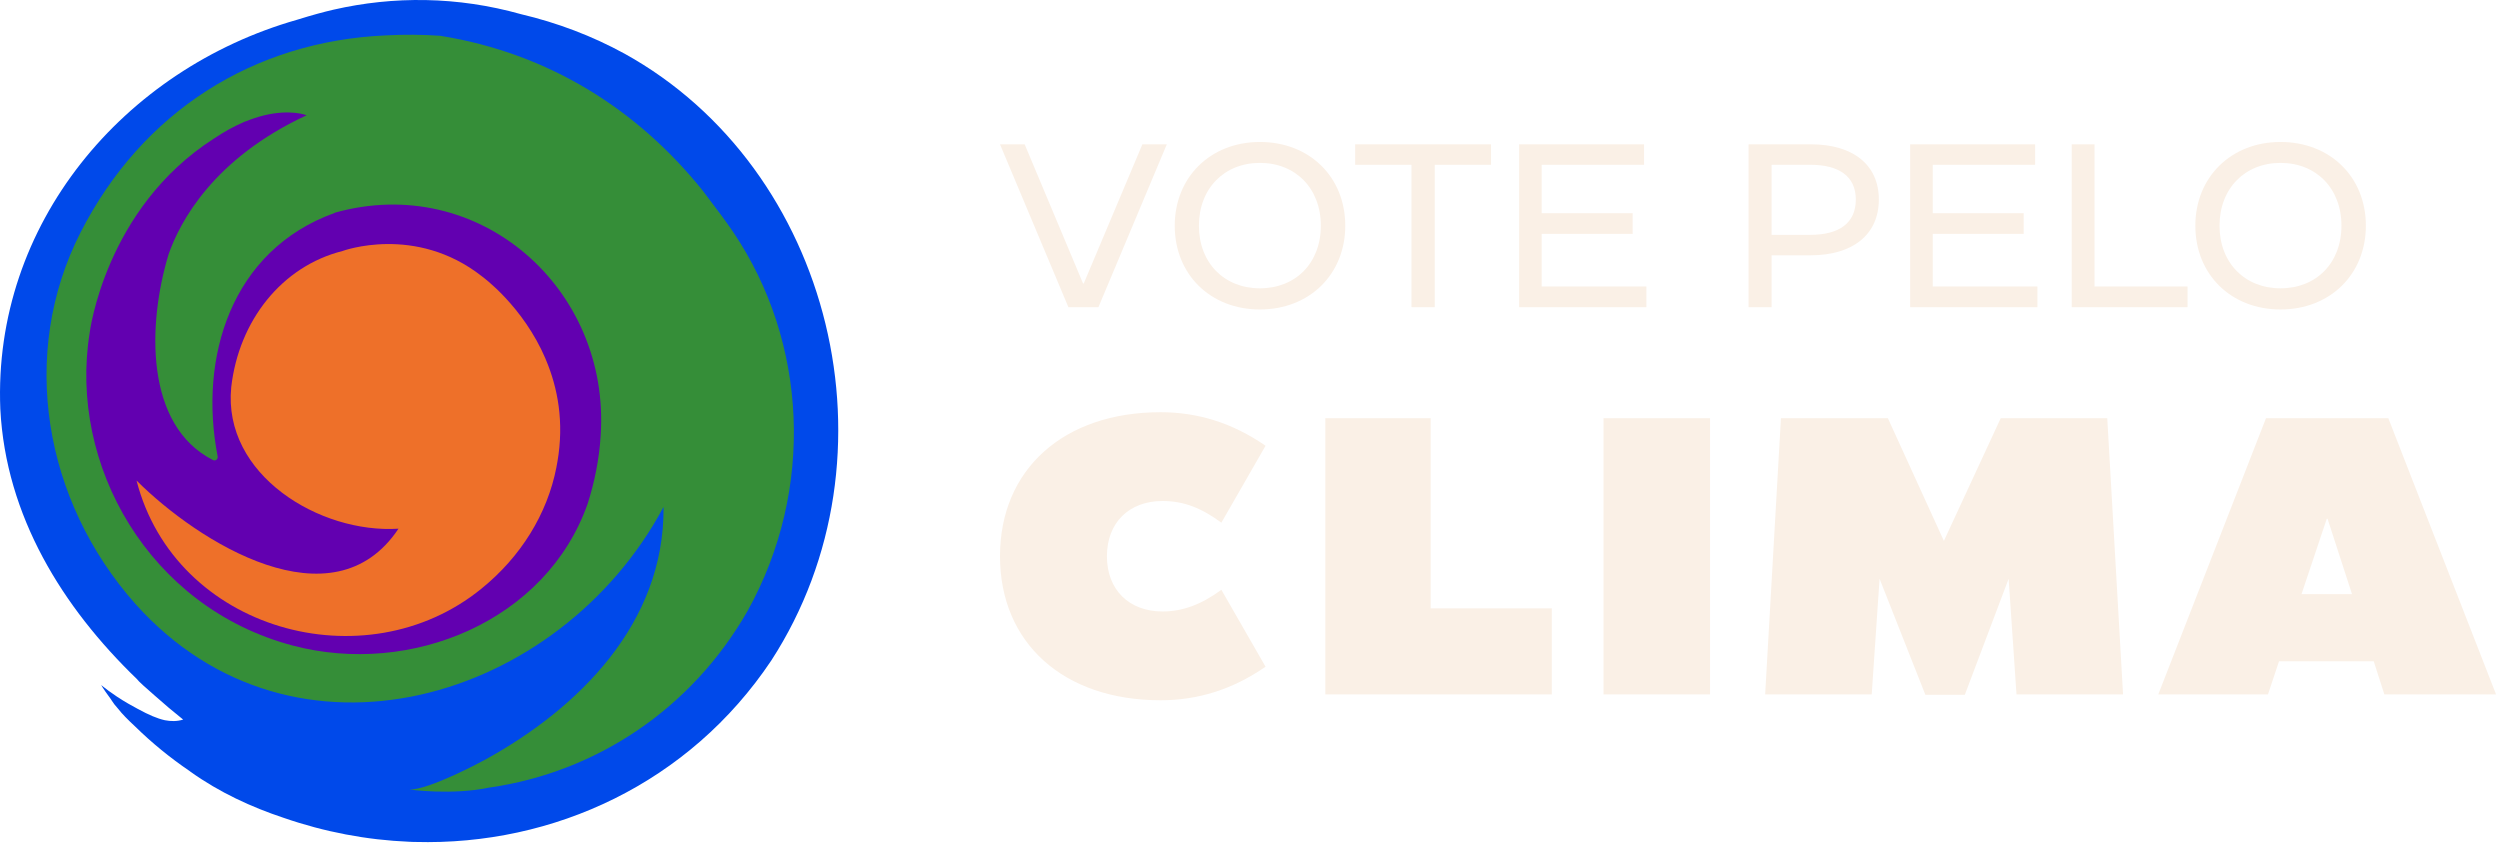
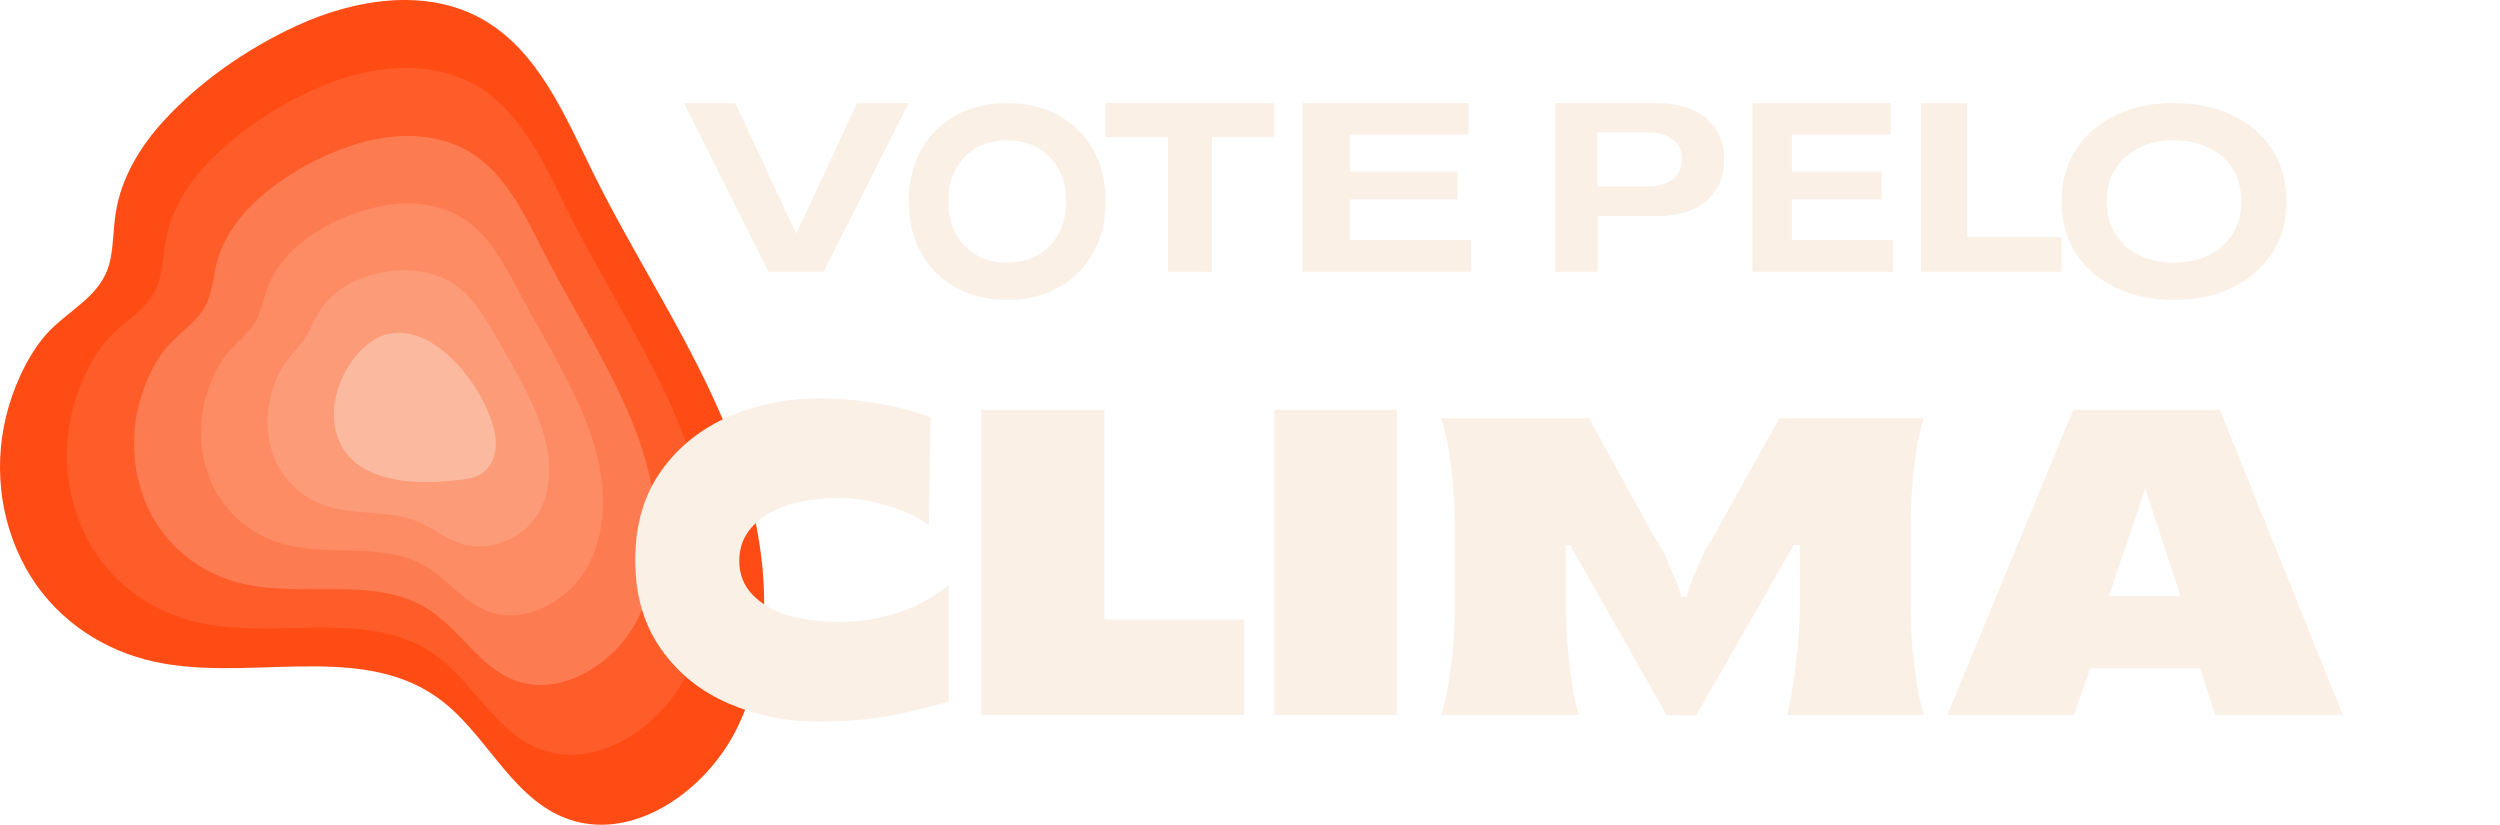
- <svg xmlns="http://www.w3.org/2000/svg" width="95" height="32" viewBox="0 0 95 32" fill="none">
-   <path d="M23.728 2.037C22.5 1.364 21.177 0.864 19.799 0.539C17.378 -0.141 14.957 -0.154 12.677 0.367C12.29 0.457 11.89 0.564 11.282 0.753C4.7 2.631 -0.275 8.506 0.012 15.543C0.22 19.613 2.378 23.078 5.199 25.801C5.254 25.881 5.541 26.14 5.869 26.423C6.225 26.74 6.591 27.051 6.96 27.344C6.724 27.417 6.491 27.413 6.262 27.368C5.972 27.303 5.657 27.168 5.233 26.937C5.113 26.868 4.994 26.802 4.877 26.74C4.241 26.374 3.848 26.033 3.848 26.033C3.848 26.033 3.872 26.105 4.207 26.561C4.224 26.581 4.238 26.606 4.252 26.63C4.296 26.706 4.378 26.809 4.494 26.94C4.638 27.127 4.864 27.355 5.124 27.596C5.76 28.221 6.461 28.794 7.213 29.305C7.216 29.308 7.22 29.312 7.22 29.312C8.338 30.116 9.579 30.678 10.762 31.072C12.332 31.617 13.945 31.921 15.552 31.987C15.628 31.99 15.686 31.994 15.723 31.994C15.754 31.994 15.771 31.994 15.771 31.994C21.04 32.142 26.197 29.753 29.308 25.101C34.331 17.352 31.637 6.407 23.724 2.034L23.728 2.037Z" fill="#0049EA" />
-   <path d="M27.865 8.824C27.633 8.479 27.332 8.069 26.703 7.244C24.244 4.179 20.866 2.021 16.722 1.359C16.055 1.314 15.354 1.307 14.653 1.345C9.658 1.566 5.414 4.22 3.062 8.831C0.71 13.443 1.657 19.024 5.148 22.952C11.172 29.686 21.276 26.648 25.215 19.262C25.256 23.694 21.981 26.914 18.456 28.857C18.308 28.937 16.322 30.01 15.563 30.003C15.563 30.003 17.207 30.228 18.609 29.924C18.613 29.924 18.62 29.924 18.623 29.924C22.613 29.344 26.255 26.983 28.409 23.214C30.98 18.589 30.676 12.984 27.865 8.824Z" fill="#358E38" />
-   <path d="M12.723 8.091C12.723 8.091 12.716 8.091 12.709 8.094C8.773 9.516 7.542 13.603 8.271 17.344C8.291 17.448 8.185 17.531 8.093 17.482C5.505 16.167 5.597 12.336 6.407 9.661C6.835 8.439 8.096 6.03 11.652 4.38C11.652 4.38 11.047 4.135 10.021 4.387C9.799 4.442 9.556 4.522 9.293 4.629V4.622C9.293 4.622 9.259 4.639 9.242 4.65C8.9 4.798 8.527 4.998 8.127 5.267C3.99 7.918 3.408 12.643 3.408 12.643C2.598 17.652 5.652 23.081 11.119 24.53C15.608 25.721 20.768 23.602 22.334 19.132C22.594 18.314 22.775 17.427 22.826 16.54C23.196 10.966 18.207 6.541 12.719 8.084L12.723 8.091Z" fill="#6200B0" />
-   <path d="M20.74 13.67C20.74 13.67 20.74 13.663 20.737 13.656C20.737 13.656 20.737 13.656 20.737 13.649C19.879 11.627 18.319 10.505 18.319 10.505C15.786 8.51 13.013 9.539 13.013 9.539C10.718 10.118 9.077 12.175 8.787 14.712C8.455 18.043 12.151 20.283 15.143 20.09C12.65 23.838 7.525 20.59 5.189 18.261C6.649 23.956 13.881 25.965 18.296 22.368C19.786 21.163 20.798 19.534 21.144 17.757C21.144 17.75 21.144 17.743 21.147 17.733C21.151 17.708 21.157 17.684 21.161 17.66C21.168 17.625 21.174 17.588 21.181 17.553C21.445 16.034 21.192 14.73 20.744 13.67H20.74Z" fill="#EE7029" />
-   <path d="M86.659 11.76C84.784 11.76 83.423 10.434 83.423 8.577C83.423 6.73 84.784 5.395 86.659 5.395C88.542 5.395 89.903 6.721 89.903 8.577C89.903 10.425 88.542 11.76 86.659 11.76ZM86.659 10.956C88.02 10.956 88.975 9.992 88.975 8.577C88.975 7.163 88.02 6.19 86.659 6.19C85.306 6.19 84.342 7.163 84.342 8.577C84.342 9.992 85.306 10.956 86.659 10.956Z" fill="#FAF0E6" />
-   <path d="M83.127 11.673H78.725V5.484H79.591V10.886H83.127V11.673Z" fill="#FAF0E6" />
-   <path d="M73.444 8.888V10.886H77.422V11.673H72.586V5.484H77.334V6.262H73.444V8.101H76.9V8.888H73.444Z" fill="#FAF0E6" />
-   <path d="M68.815 5.484C70.424 5.484 71.396 6.271 71.396 7.58C71.396 8.915 70.406 9.702 68.797 9.702H67.321V11.673H66.445V5.484H68.815ZM67.321 8.924H68.788C69.885 8.924 70.521 8.482 70.521 7.58C70.521 6.704 69.885 6.262 68.797 6.262H67.321V8.924Z" fill="#FAF0E6" />
-   <path d="M58.584 8.888V10.886H62.563V11.673H57.727V5.484H62.474V6.262H58.584V8.101H62.041V8.888H58.584Z" fill="#FAF0E6" />
-   <path d="M51.496 5.484H56.659V6.262H54.52V11.673H53.636V6.262H51.496V5.484Z" fill="#FAF0E6" />
-   <path d="M47.876 11.76C46.001 11.76 44.64 10.434 44.64 8.577C44.64 6.73 46.001 5.395 47.876 5.395C49.759 5.395 51.12 6.721 51.12 8.577C51.12 10.425 49.759 11.76 47.876 11.76ZM47.876 10.956C49.237 10.956 50.192 9.992 50.192 8.577C50.192 7.163 49.237 6.19 47.876 6.19C46.523 6.19 45.559 7.163 45.559 8.577C45.559 9.992 46.523 10.956 47.876 10.956Z" fill="#FAF0E6" />
-   <path d="M41.74 11.673H40.599L38 5.484H38.937L41.156 10.771H41.183L43.411 5.484H44.339L41.74 11.673Z" fill="#FAF0E6" />
-   <path d="M94.85 26.387H90.606L90.201 25.127H86.603L86.183 26.387H82.015L86.108 15.891H90.756L94.85 26.387ZM88.417 19.714L87.457 22.578H89.377L88.447 19.714H88.417Z" fill="#FAF0E6" />
-   <path d="M76.028 15.891H80.076L80.676 26.387H76.627L76.328 21.993L74.663 26.402H73.164L71.424 21.993L71.125 26.387H67.076L67.676 15.891H71.739L73.868 20.554L76.028 15.891Z" fill="#FAF0E6" />
-   <path d="M64.982 26.387H60.934V15.891H64.982V26.387Z" fill="#FAF0E6" />
-   <path d="M58.969 26.387H50.362V15.891H54.366V23.118H58.969V26.387Z" fill="#FAF0E6" />
-   <path d="M44.103 26.61C40.414 26.61 38 24.436 38 21.137C38 17.838 40.414 15.664 44.103 15.664C45.512 15.664 46.832 16.069 48.091 16.939L46.412 19.862C45.662 19.308 44.987 19.038 44.178 19.038C42.903 19.038 42.063 19.862 42.063 21.137C42.063 22.412 42.903 23.236 44.178 23.236C44.942 23.236 45.662 22.966 46.412 22.412L48.091 25.335C46.832 26.205 45.512 26.61 44.103 26.61Z" fill="#FAF0E6" />
+ <svg xmlns="http://www.w3.org/2000/svg" width="97" height="32" viewBox="0 0 97 32" fill="none">
+   <path d="M4.164 10.476C3.761 11.523 2.748 12.007 1.955 12.8C1.202 13.555 0.634 14.762 0.339 15.77C-0.277 17.865 -0.054 20.153 1.012 22.062C2.003 23.837 3.692 25.075 5.648 25.592C9.388 26.58 13.837 24.824 16.985 27.074C18.819 28.387 19.762 30.834 21.843 31.704C24.456 32.796 27.449 30.704 28.653 28.139C30.289 24.653 29.723 20.492 28.307 16.91C26.889 13.328 24.692 10.114 22.99 6.659C21.896 4.439 20.867 1.956 18.71 0.742C16.537 -0.484 13.774 -0.044 11.507 1C9.601 1.879 7.757 3.152 6.337 4.705C5.427 5.7 4.705 6.909 4.493 8.243C4.396 8.849 4.405 9.474 4.281 10.076C4.253 10.211 4.214 10.345 4.164 10.475V10.476Z" fill="#FF4C15" />
+   <path d="M26.663 26.142C26.078 27.318 25.037 28.355 23.852 28.894C22.917 29.32 21.89 29.436 20.922 29.052C19.178 28.362 18.343 26.405 16.793 25.349C14.151 23.54 10.466 24.928 7.369 24.072C5.697 23.61 4.276 22.533 3.446 21.02C2.55 19.389 2.366 17.438 2.884 15.646C2.959 15.388 3.047 15.136 3.149 14.886C3.414 14.23 3.786 13.57 4.239 13.098C4.899 12.412 5.742 11.978 6.1 11.095C6.145 10.986 6.181 10.874 6.209 10.759C6.33 10.252 6.348 9.731 6.45 9.224C6.67 8.122 7.29 7.129 8.065 6.316C9.284 5.048 10.843 4.033 12.451 3.361C14.352 2.556 16.647 2.262 18.464 3.312C20.25 4.34 21.13 6.392 22.055 8.238C23.498 11.122 25.319 13.819 26.481 16.798C26.741 17.463 26.959 18.141 27.135 18.834C27.757 21.293 27.773 23.912 26.665 26.142H26.663Z" fill="#FE5C29" />
+   <path d="M24.678 24.151C24.177 25.071 23.323 25.862 22.364 26.275C21.611 26.601 20.788 26.694 20.006 26.41C18.599 25.899 17.869 24.436 16.608 23.634C14.466 22.27 11.551 23.286 9.094 22.563C7.705 22.154 6.556 21.24 5.884 19.991C5.158 18.637 5.013 17.024 5.432 15.536C5.494 15.322 5.564 15.112 5.646 14.904C5.861 14.361 6.161 13.814 6.524 13.41C7.05 12.829 7.724 12.444 8.039 11.727C8.078 11.639 8.111 11.547 8.138 11.453C8.256 11.043 8.301 10.624 8.405 10.216C8.631 9.344 9.148 8.563 9.79 7.938C10.806 6.951 12.086 6.207 13.395 5.732C14.932 5.173 16.756 5.019 18.217 5.893C19.631 6.739 20.365 8.357 21.121 9.83C22.307 12.136 23.75 14.32 24.658 16.695C24.863 17.23 25.033 17.775 25.171 18.331C25.647 20.302 25.616 22.408 24.676 24.151H24.678Z" fill="#FD7B51" />
+   <path d="M22.689 22.169C22.276 22.835 21.607 23.374 20.872 23.662C20.3 23.887 19.68 23.955 19.085 23.771C18.014 23.438 17.39 22.469 16.418 21.924C14.779 21.005 12.628 21.644 10.816 21.057C9.71 20.7 8.83 19.95 8.318 18.963C7.759 17.887 7.656 16.611 7.979 15.425C8.024 15.262 8.077 15.092 8.143 14.923C8.307 14.49 8.533 14.057 8.809 13.722C9.202 13.249 9.703 12.91 9.976 12.358C10.01 12.29 10.04 12.219 10.067 12.148C10.182 11.832 10.254 11.516 10.363 11.208C10.593 10.566 11.01 9.998 11.519 9.559C12.332 8.855 13.33 8.374 14.338 8.102C15.511 7.786 16.864 7.774 17.97 8.473C19.015 9.133 19.599 10.321 20.186 11.419C21.114 13.155 22.179 14.822 22.834 16.595C22.983 17 23.105 17.411 23.203 17.83C23.542 19.317 23.465 20.915 22.692 22.169H22.689Z" fill="#FD8B64" />
+   <path d="M20.685 20.214C20.358 20.625 19.876 20.918 19.366 21.077C18.975 21.201 18.558 21.246 18.152 21.163C17.418 21.012 16.901 20.531 16.214 20.242C15.081 19.764 13.696 20.023 12.523 19.582C12.33 19.51 12.145 19.422 11.967 19.315C11.791 19.209 11.625 19.084 11.473 18.947C11.32 18.808 11.181 18.657 11.057 18.491C10.934 18.326 10.826 18.151 10.736 17.966C10.348 17.168 10.282 16.231 10.509 15.345C10.539 15.224 10.578 15.097 10.623 14.972C10.733 14.649 10.884 14.346 11.077 14.065C11.337 13.699 11.667 13.406 11.896 13.023C11.924 12.975 11.951 12.925 11.978 12.875C12.09 12.655 12.187 12.441 12.302 12.235C12.415 12.032 12.55 11.844 12.707 11.672C12.864 11.5 13.037 11.348 13.228 11.215C13.841 10.795 14.552 10.575 15.263 10.507C16.068 10.429 16.957 10.562 17.705 11.086C18.38 11.562 18.817 12.317 19.233 13.043C19.904 14.203 20.596 15.356 20.993 16.526C21.087 16.799 21.162 17.077 21.219 17.361C21.416 18.363 21.293 19.451 20.685 20.214Z" fill="#FC9B78" />
+   <path d="M13.096 15.147C13.296 14.47 13.698 13.832 14.235 13.386C15.278 12.518 16.473 12.942 17.435 13.826C18.396 14.709 19.123 16.05 19.229 17.017C19.286 17.532 19.113 18.108 18.675 18.385C18.433 18.539 18.139 18.587 17.854 18.62C17.266 18.687 16.628 18.729 16.003 18.686C15.377 18.642 14.763 18.511 14.223 18.232C13.01 17.603 12.754 16.315 13.097 15.147H13.096Z" fill="#FBBAA0" />
+   <path d="M26.535 3.998H28.529L30.883 9.045H30.904L33.258 3.998H35.262L31.958 10.543H29.816L26.535 3.998Z" fill="#FAF0E6" />
+   <path d="M37.086 11.154C36.508 10.834 36.058 10.388 35.739 9.816C35.421 9.243 35.262 8.579 35.262 7.816C35.262 7.053 35.421 6.396 35.739 5.822C36.058 5.247 36.504 4.801 37.078 4.479C37.651 4.159 38.315 3.998 39.072 3.998C39.828 3.998 40.502 4.159 41.078 4.479C41.654 4.798 42.102 5.244 42.42 5.817C42.739 6.389 42.898 7.053 42.898 7.816C42.898 8.579 42.737 9.243 42.414 9.816C42.092 10.388 41.646 10.832 41.072 11.154C40.498 11.473 39.832 11.634 39.069 11.634C38.307 11.634 37.662 11.473 37.084 11.154H37.086ZM40.27 9.897C40.617 9.699 40.885 9.422 41.078 9.06C41.271 8.698 41.367 8.284 41.367 7.819C41.367 7.353 41.271 6.929 41.078 6.572C40.885 6.216 40.617 5.938 40.27 5.74C39.922 5.542 39.524 5.445 39.072 5.445C38.619 5.445 38.23 5.544 37.886 5.74C37.541 5.938 37.275 6.213 37.082 6.572C36.889 6.929 36.795 7.345 36.795 7.819C36.795 8.292 36.891 8.701 37.082 9.06C37.272 9.419 37.543 9.699 37.886 9.897C38.23 10.096 38.625 10.192 39.072 10.192C39.518 10.192 39.922 10.093 40.27 9.897Z" fill="#FAF0E6" />
+   <path d="M45.317 5.321H42.898V3.998H49.444V5.321H47.026V10.543H45.319V5.321H45.317Z" fill="#FAF0E6" />
+   <path d="M50.535 3.998H56.974V5.221H52.374V6.655H56.553V7.739H52.374V9.312H57.081V10.543H50.538V4L50.535 3.998Z" fill="#FAF0E6" />
+   <path d="M60.355 3.998H64.276C64.814 3.998 65.282 4.087 65.68 4.264C66.079 4.441 66.381 4.696 66.59 5.028C66.798 5.359 66.901 5.743 66.901 6.187C66.901 6.63 66.796 7.025 66.585 7.364C66.375 7.7 66.07 7.955 65.676 8.128C65.28 8.3 64.812 8.384 64.267 8.384H61.995V10.543H60.355V4V3.998ZM63.914 7.232C64.191 7.232 64.431 7.191 64.632 7.109C64.834 7.028 64.991 6.905 65.098 6.746C65.208 6.587 65.262 6.396 65.262 6.175C65.262 5.85 65.145 5.596 64.912 5.412C64.68 5.228 64.35 5.137 63.92 5.137H61.983V7.232H63.911H63.914Z" fill="#FAF0E6" />
+   <path d="M67.992 3.998H73.358V5.221H69.525V6.655H73.007V7.739H69.525V9.312H73.447V10.543H67.994V4L67.992 3.998Z" fill="#FAF0E6" />
+   <path d="M74.535 3.998H76.324V9.202H79.99V10.543H74.535V3.998Z" fill="#FAF0E6" />
+   <path d="M82.073 11.154C81.412 10.834 80.898 10.388 80.534 9.816C80.17 9.243 79.988 8.579 79.988 7.816C79.988 7.053 80.17 6.396 80.534 5.822C80.898 5.247 81.408 4.801 82.064 4.479C82.719 4.159 83.478 3.998 84.342 3.998C85.206 3.998 85.977 4.159 86.635 4.479C87.294 4.798 87.806 5.244 88.17 5.817C88.534 6.389 88.716 7.053 88.716 7.816C88.716 8.579 88.531 9.243 88.163 9.816C87.794 10.388 87.284 10.832 86.628 11.154C85.972 11.473 85.211 11.634 84.34 11.634C83.469 11.634 82.731 11.473 82.071 11.154H82.073ZM85.712 9.897C86.109 9.699 86.415 9.422 86.635 9.06C86.856 8.698 86.966 8.284 86.966 7.819C86.966 7.353 86.856 6.929 86.635 6.572C86.415 6.216 86.109 5.938 85.712 5.74C85.314 5.542 84.859 5.445 84.342 5.445C83.825 5.445 83.38 5.544 82.987 5.74C82.593 5.938 82.289 6.213 82.068 6.572C81.848 6.929 81.74 7.345 81.74 7.819C81.74 8.292 81.85 8.701 82.068 9.06C82.289 9.422 82.595 9.699 82.987 9.897C83.38 10.096 83.832 10.192 84.342 10.192C84.852 10.192 85.314 10.093 85.712 9.897Z" fill="#FAF0E6" />
+   <path d="M31.745 28.001C30.53 28.001 29.381 27.768 28.291 27.305C27.202 26.842 26.324 26.136 25.654 25.192C24.984 24.247 24.648 23.094 24.648 21.73C24.648 20.366 24.986 19.2 25.662 18.258C26.337 17.317 27.22 16.619 28.307 16.153C29.394 15.69 30.545 15.457 31.761 15.457C32.597 15.457 33.401 15.529 34.176 15.672C34.948 15.815 35.593 15.989 36.107 16.196L36.038 20.39C35.672 20.093 35.156 19.84 34.493 19.632C33.828 19.425 33.175 19.323 32.533 19.323C31.789 19.323 31.126 19.417 30.548 19.607C29.97 19.796 29.514 20.072 29.182 20.441C28.849 20.806 28.683 21.249 28.683 21.763C28.683 22.278 28.86 22.733 29.215 23.094C29.571 23.454 30.036 23.718 30.614 23.884C31.193 24.05 31.837 24.132 32.546 24.132C33.393 24.132 34.188 24.002 34.933 23.736C35.678 23.472 36.302 23.13 36.806 22.705V27.223C35.992 27.463 35.197 27.653 34.419 27.791C33.641 27.929 32.746 27.998 31.738 27.998L31.745 28.001Z" fill="#FAF0E6" />
+   <path d="M38.082 15.898H42.851V24.039H48.277V27.738H38.082V15.898Z" fill="#FAF0E6" />
+   <path d="M49.445 15.898H54.199V27.738H49.445V15.898Z" fill="#FAF0E6" />
+   <path d="M55.92 27.744C56.074 27.26 56.199 26.633 56.299 25.861C56.399 25.088 56.447 24.333 56.447 23.599V20.376C56.447 19.662 56.401 18.92 56.307 18.147C56.212 17.375 56.084 16.735 55.92 16.231H61.659L64.174 20.818C64.261 20.938 64.34 21.061 64.412 21.189C64.483 21.314 64.552 21.437 64.616 21.56C64.703 21.79 64.806 22.033 64.921 22.292C65.036 22.55 65.143 22.837 65.241 23.154H65.438C65.548 22.78 65.663 22.463 65.783 22.2C65.903 21.936 66.036 21.634 66.177 21.294C66.22 21.227 66.272 21.159 66.333 21.079C66.394 21.002 66.446 20.91 66.489 20.8L69.037 16.229H74.645C74.481 16.733 74.353 17.367 74.266 18.127C74.179 18.889 74.136 19.636 74.136 20.37V23.594C74.136 24.328 74.182 25.083 74.277 25.856C74.369 26.628 74.494 27.255 74.648 27.738H69.337C69.457 27.288 69.569 26.649 69.674 25.815C69.779 24.981 69.83 24.203 69.83 23.479V21.143H69.6L65.819 27.754H64.668L60.917 21.143H60.753V23.479C60.753 24.223 60.802 25.014 60.902 25.845C61.001 26.679 61.122 27.309 61.262 27.736H55.918L55.92 27.744Z" fill="#FAF0E6" />
+   <path d="M80.442 15.898H86.132L90.901 27.738H85.951L85.36 25.93H81.1L80.476 27.738H75.559L80.442 15.898ZM84.602 23.133L83.254 19.007H83.221L81.824 23.133H84.602Z" fill="#FAF0E6" />
</svg>
